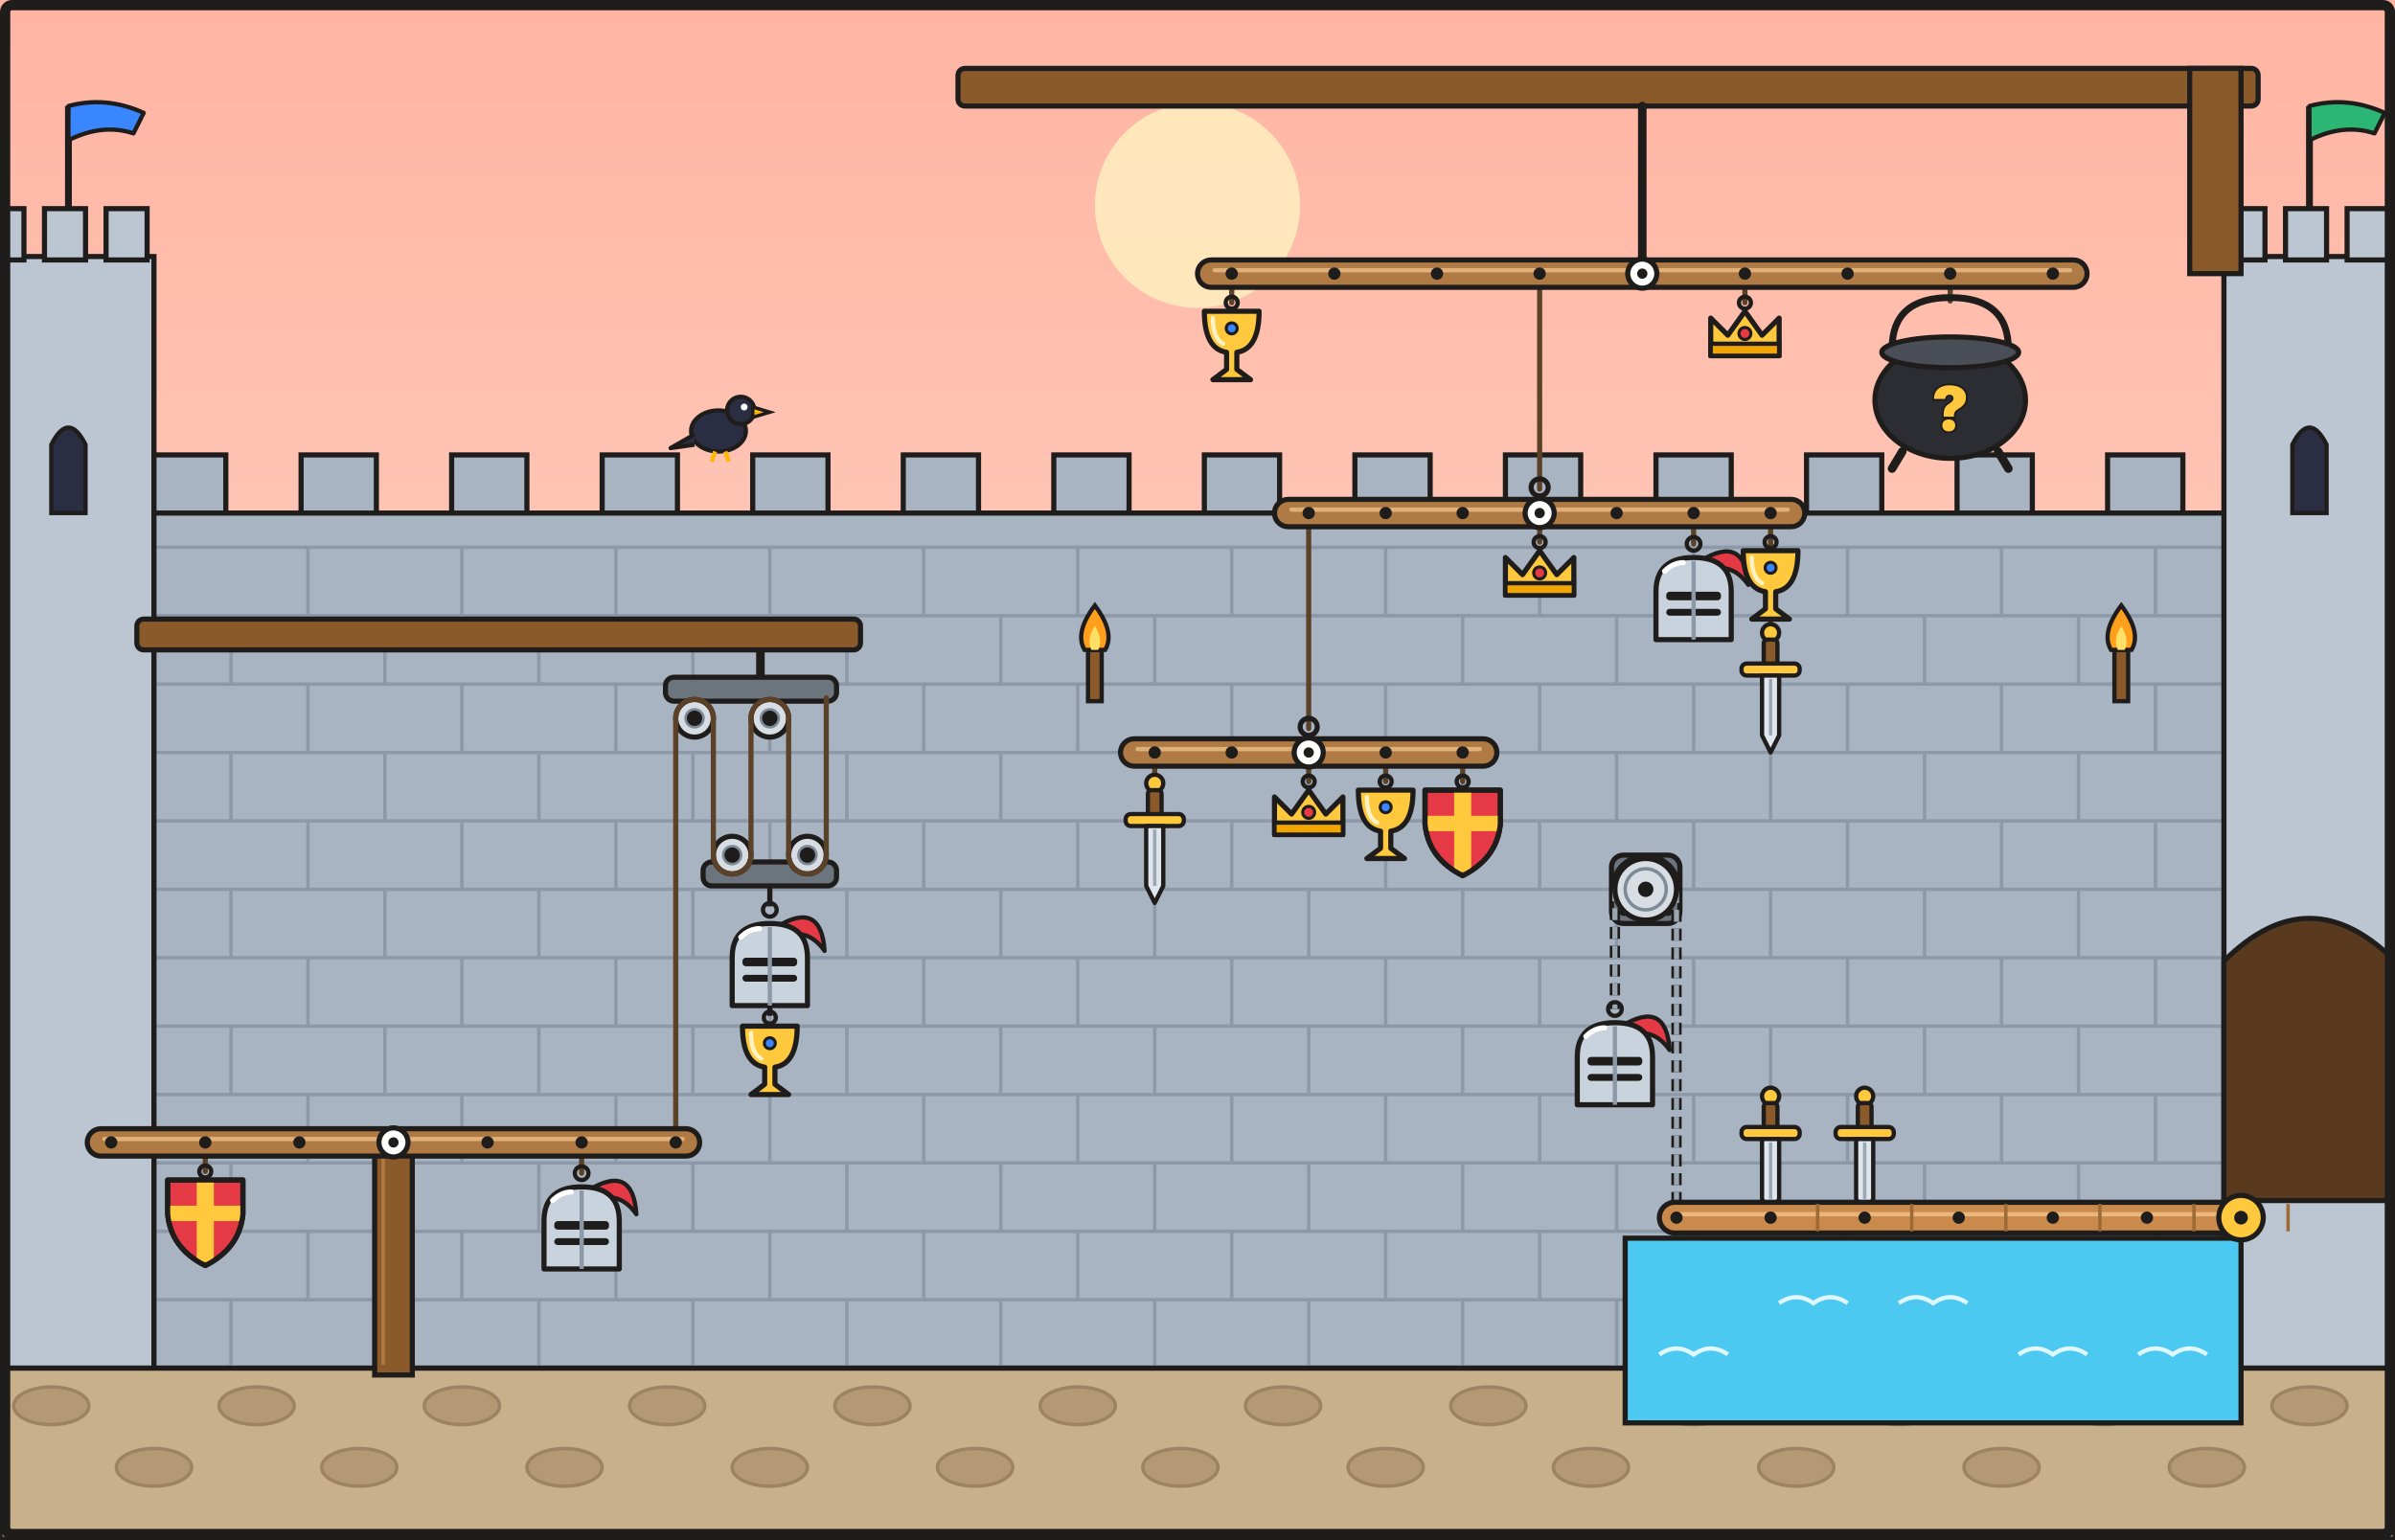
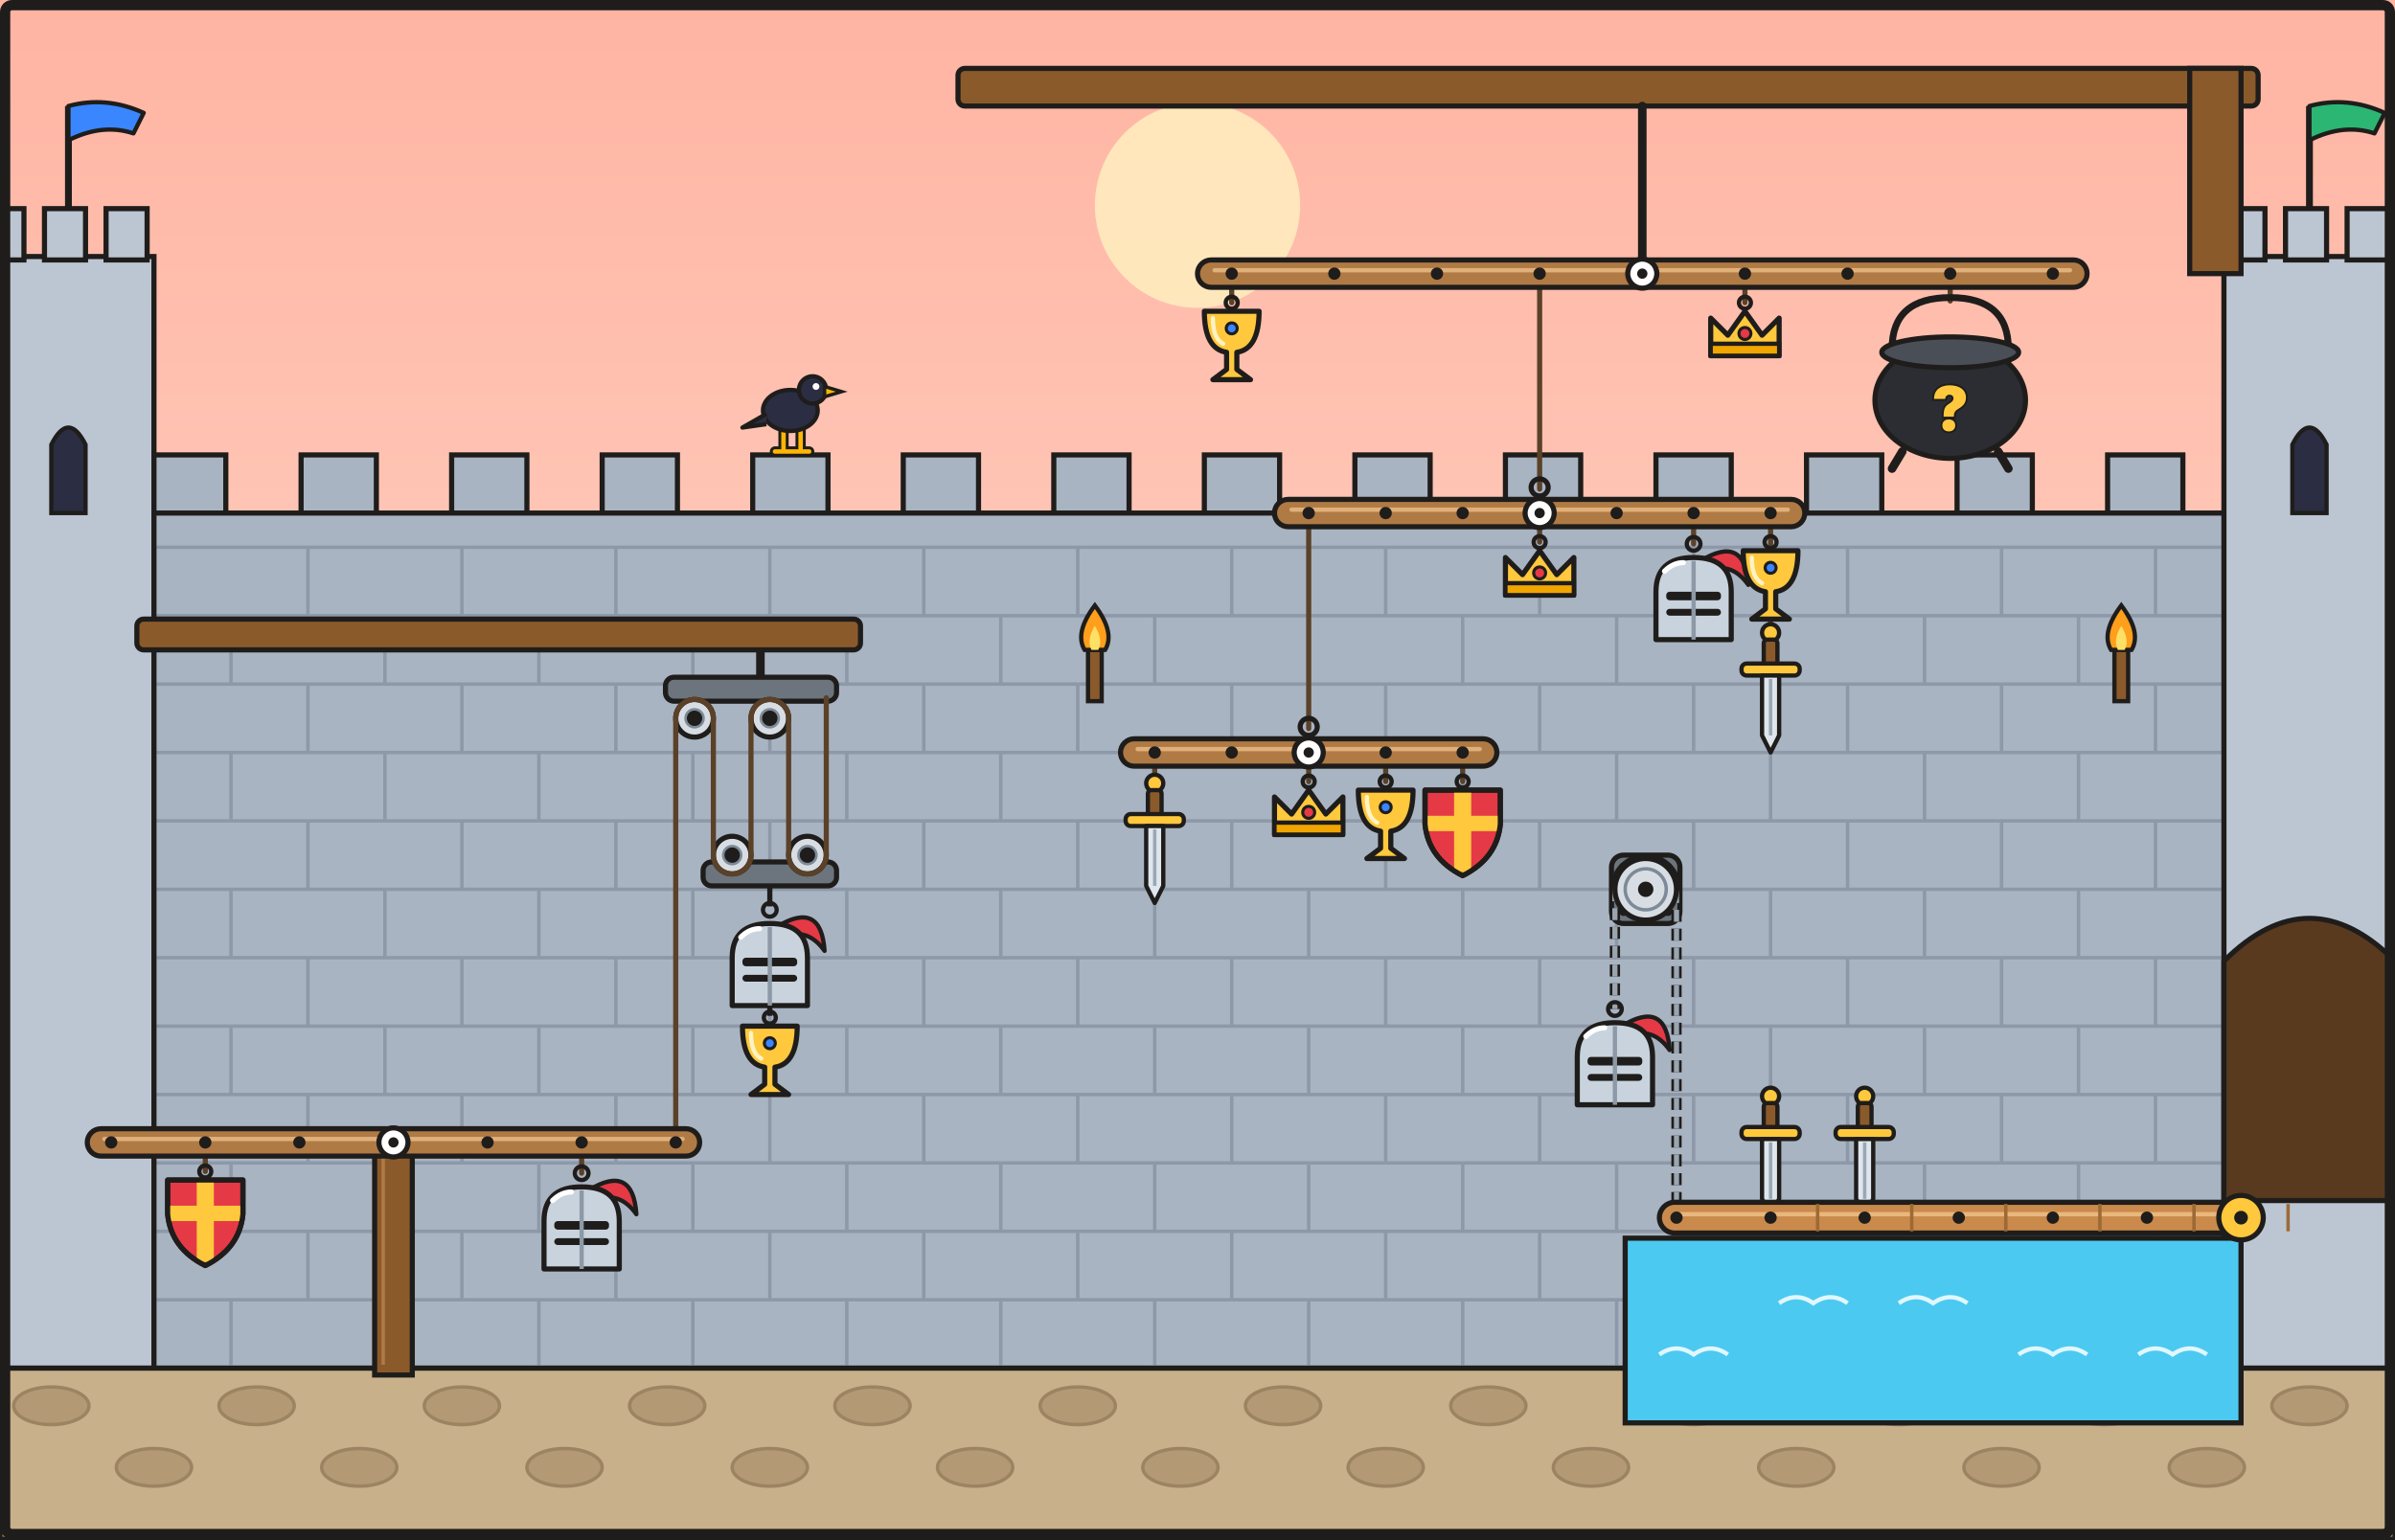
<svg xmlns="http://www.w3.org/2000/svg" viewBox="0 0 1400 900" width="1400" height="900" role="img" aria-label="¿Cuántas coronas debe haber en el caldero?">
  <defs>
    <linearGradient id="cielo8" x1="0" y1="0" x2="0" y2="1">
      <stop offset="0" stop-color="#ffb4a2" />
      <stop offset="1" stop-color="#ffe5d9" />
    </linearGradient>
  </defs>
  <rect width="1400" height="900" fill="url(#cielo8)" />
  <circle cx="700" cy="120" r="60" fill="#fff1c1" opacity=".8" />
  <rect x="0" y="266" width="44" height="36" fill="#a9b4c2" stroke="#1f1d1b" stroke-width="3" />
  <rect x="88" y="266" width="44" height="36" fill="#a9b4c2" stroke="#1f1d1b" stroke-width="3" />
  <rect x="176" y="266" width="44" height="36" fill="#a9b4c2" stroke="#1f1d1b" stroke-width="3" />
  <rect x="264" y="266" width="44" height="36" fill="#a9b4c2" stroke="#1f1d1b" stroke-width="3" />
  <rect x="352" y="266" width="44" height="36" fill="#a9b4c2" stroke="#1f1d1b" stroke-width="3" />
  <rect x="440" y="266" width="44" height="36" fill="#a9b4c2" stroke="#1f1d1b" stroke-width="3" />
  <rect x="528" y="266" width="44" height="36" fill="#a9b4c2" stroke="#1f1d1b" stroke-width="3" />
  <rect x="616" y="266" width="44" height="36" fill="#a9b4c2" stroke="#1f1d1b" stroke-width="3" />
  <rect x="704" y="266" width="44" height="36" fill="#a9b4c2" stroke="#1f1d1b" stroke-width="3" />
  <rect x="792" y="266" width="44" height="36" fill="#a9b4c2" stroke="#1f1d1b" stroke-width="3" />
  <rect x="880" y="266" width="44" height="36" fill="#a9b4c2" stroke="#1f1d1b" stroke-width="3" />
  <rect x="968" y="266" width="44" height="36" fill="#a9b4c2" stroke="#1f1d1b" stroke-width="3" />
  <rect x="1056" y="266" width="44" height="36" fill="#a9b4c2" stroke="#1f1d1b" stroke-width="3" />
  <rect x="1144" y="266" width="44" height="36" fill="#a9b4c2" stroke="#1f1d1b" stroke-width="3" />
  <rect x="1232" y="266" width="44" height="36" fill="#a9b4c2" stroke="#1f1d1b" stroke-width="3" />
  <rect x="1320" y="266" width="44" height="36" fill="#a9b4c2" stroke="#1f1d1b" stroke-width="3" />
  <rect x="-10" y="300" width="1420" height="500" fill="#a9b4c2" stroke="#1f1d1b" stroke-width="3" />
  <g stroke="#8d98a8" stroke-width="2">
    <line x1="0" y1="320" x2="1400" y2="320" />
    <line x1="0" y1="320" x2="0" y2="360" />
    <line x1="90" y1="320" x2="90" y2="360" />
    <line x1="180" y1="320" x2="180" y2="360" />
    <line x1="270" y1="320" x2="270" y2="360" />
    <line x1="360" y1="320" x2="360" y2="360" />
    <line x1="450" y1="320" x2="450" y2="360" />
    <line x1="540" y1="320" x2="540" y2="360" />
    <line x1="630" y1="320" x2="630" y2="360" />
    <line x1="720" y1="320" x2="720" y2="360" />
    <line x1="810" y1="320" x2="810" y2="360" />
    <line x1="900" y1="320" x2="900" y2="360" />
    <line x1="990" y1="320" x2="990" y2="360" />
    <line x1="1080" y1="320" x2="1080" y2="360" />
    <line x1="1170" y1="320" x2="1170" y2="360" />
    <line x1="1260" y1="320" x2="1260" y2="360" />
    <line x1="1350" y1="320" x2="1350" y2="360" />
    <line x1="0" y1="360" x2="1400" y2="360" />
    <line x1="45" y1="360" x2="45" y2="400" />
    <line x1="135" y1="360" x2="135" y2="400" />
    <line x1="225" y1="360" x2="225" y2="400" />
    <line x1="315" y1="360" x2="315" y2="400" />
    <line x1="405" y1="360" x2="405" y2="400" />
    <line x1="495" y1="360" x2="495" y2="400" />
    <line x1="585" y1="360" x2="585" y2="400" />
    <line x1="675" y1="360" x2="675" y2="400" />
    <line x1="765" y1="360" x2="765" y2="400" />
    <line x1="855" y1="360" x2="855" y2="400" />
    <line x1="945" y1="360" x2="945" y2="400" />
    <line x1="1035" y1="360" x2="1035" y2="400" />
    <line x1="1125" y1="360" x2="1125" y2="400" />
    <line x1="1215" y1="360" x2="1215" y2="400" />
    <line x1="1305" y1="360" x2="1305" y2="400" />
    <line x1="1395" y1="360" x2="1395" y2="400" />
    <line x1="0" y1="400" x2="1400" y2="400" />
    <line x1="0" y1="400" x2="0" y2="440" />
    <line x1="90" y1="400" x2="90" y2="440" />
    <line x1="180" y1="400" x2="180" y2="440" />
    <line x1="270" y1="400" x2="270" y2="440" />
    <line x1="360" y1="400" x2="360" y2="440" />
    <line x1="450" y1="400" x2="450" y2="440" />
    <line x1="540" y1="400" x2="540" y2="440" />
    <line x1="630" y1="400" x2="630" y2="440" />
    <line x1="720" y1="400" x2="720" y2="440" />
    <line x1="810" y1="400" x2="810" y2="440" />
    <line x1="900" y1="400" x2="900" y2="440" />
    <line x1="990" y1="400" x2="990" y2="440" />
    <line x1="1080" y1="400" x2="1080" y2="440" />
    <line x1="1170" y1="400" x2="1170" y2="440" />
    <line x1="1260" y1="400" x2="1260" y2="440" />
    <line x1="1350" y1="400" x2="1350" y2="440" />
    <line x1="0" y1="440" x2="1400" y2="440" />
    <line x1="45" y1="440" x2="45" y2="480" />
    <line x1="135" y1="440" x2="135" y2="480" />
    <line x1="225" y1="440" x2="225" y2="480" />
    <line x1="315" y1="440" x2="315" y2="480" />
    <line x1="405" y1="440" x2="405" y2="480" />
    <line x1="495" y1="440" x2="495" y2="480" />
    <line x1="585" y1="440" x2="585" y2="480" />
    <line x1="675" y1="440" x2="675" y2="480" />
    <line x1="765" y1="440" x2="765" y2="480" />
    <line x1="855" y1="440" x2="855" y2="480" />
    <line x1="945" y1="440" x2="945" y2="480" />
    <line x1="1035" y1="440" x2="1035" y2="480" />
    <line x1="1125" y1="440" x2="1125" y2="480" />
    <line x1="1215" y1="440" x2="1215" y2="480" />
    <line x1="1305" y1="440" x2="1305" y2="480" />
    <line x1="1395" y1="440" x2="1395" y2="480" />
    <line x1="0" y1="480" x2="1400" y2="480" />
    <line x1="0" y1="480" x2="0" y2="520" />
    <line x1="90" y1="480" x2="90" y2="520" />
    <line x1="180" y1="480" x2="180" y2="520" />
    <line x1="270" y1="480" x2="270" y2="520" />
    <line x1="360" y1="480" x2="360" y2="520" />
    <line x1="450" y1="480" x2="450" y2="520" />
    <line x1="540" y1="480" x2="540" y2="520" />
    <line x1="630" y1="480" x2="630" y2="520" />
    <line x1="720" y1="480" x2="720" y2="520" />
    <line x1="810" y1="480" x2="810" y2="520" />
    <line x1="900" y1="480" x2="900" y2="520" />
    <line x1="990" y1="480" x2="990" y2="520" />
    <line x1="1080" y1="480" x2="1080" y2="520" />
    <line x1="1170" y1="480" x2="1170" y2="520" />
    <line x1="1260" y1="480" x2="1260" y2="520" />
    <line x1="1350" y1="480" x2="1350" y2="520" />
    <line x1="0" y1="520" x2="1400" y2="520" />
    <line x1="45" y1="520" x2="45" y2="560" />
    <line x1="135" y1="520" x2="135" y2="560" />
    <line x1="225" y1="520" x2="225" y2="560" />
    <line x1="315" y1="520" x2="315" y2="560" />
    <line x1="405" y1="520" x2="405" y2="560" />
    <line x1="495" y1="520" x2="495" y2="560" />
    <line x1="585" y1="520" x2="585" y2="560" />
    <line x1="675" y1="520" x2="675" y2="560" />
    <line x1="765" y1="520" x2="765" y2="560" />
    <line x1="855" y1="520" x2="855" y2="560" />
    <line x1="945" y1="520" x2="945" y2="560" />
    <line x1="1035" y1="520" x2="1035" y2="560" />
    <line x1="1125" y1="520" x2="1125" y2="560" />
    <line x1="1215" y1="520" x2="1215" y2="560" />
    <line x1="1305" y1="520" x2="1305" y2="560" />
    <line x1="1395" y1="520" x2="1395" y2="560" />
    <line x1="0" y1="560" x2="1400" y2="560" />
    <line x1="0" y1="560" x2="0" y2="600" />
    <line x1="90" y1="560" x2="90" y2="600" />
    <line x1="180" y1="560" x2="180" y2="600" />
    <line x1="270" y1="560" x2="270" y2="600" />
    <line x1="360" y1="560" x2="360" y2="600" />
    <line x1="450" y1="560" x2="450" y2="600" />
    <line x1="540" y1="560" x2="540" y2="600" />
    <line x1="630" y1="560" x2="630" y2="600" />
    <line x1="720" y1="560" x2="720" y2="600" />
    <line x1="810" y1="560" x2="810" y2="600" />
    <line x1="900" y1="560" x2="900" y2="600" />
    <line x1="990" y1="560" x2="990" y2="600" />
    <line x1="1080" y1="560" x2="1080" y2="600" />
    <line x1="1170" y1="560" x2="1170" y2="600" />
    <line x1="1260" y1="560" x2="1260" y2="600" />
    <line x1="1350" y1="560" x2="1350" y2="600" />
    <line x1="0" y1="600" x2="1400" y2="600" />
    <line x1="45" y1="600" x2="45" y2="640" />
    <line x1="135" y1="600" x2="135" y2="640" />
    <line x1="225" y1="600" x2="225" y2="640" />
    <line x1="315" y1="600" x2="315" y2="640" />
    <line x1="405" y1="600" x2="405" y2="640" />
    <line x1="495" y1="600" x2="495" y2="640" />
    <line x1="585" y1="600" x2="585" y2="640" />
    <line x1="675" y1="600" x2="675" y2="640" />
    <line x1="765" y1="600" x2="765" y2="640" />
    <line x1="855" y1="600" x2="855" y2="640" />
    <line x1="945" y1="600" x2="945" y2="640" />
    <line x1="1035" y1="600" x2="1035" y2="640" />
    <line x1="1125" y1="600" x2="1125" y2="640" />
    <line x1="1215" y1="600" x2="1215" y2="640" />
    <line x1="1305" y1="600" x2="1305" y2="640" />
    <line x1="1395" y1="600" x2="1395" y2="640" />
    <line x1="0" y1="640" x2="1400" y2="640" />
    <line x1="0" y1="640" x2="0" y2="680" />
    <line x1="90" y1="640" x2="90" y2="680" />
    <line x1="180" y1="640" x2="180" y2="680" />
    <line x1="270" y1="640" x2="270" y2="680" />
    <line x1="360" y1="640" x2="360" y2="680" />
    <line x1="450" y1="640" x2="450" y2="680" />
    <line x1="540" y1="640" x2="540" y2="680" />
    <line x1="630" y1="640" x2="630" y2="680" />
    <line x1="720" y1="640" x2="720" y2="680" />
    <line x1="810" y1="640" x2="810" y2="680" />
    <line x1="900" y1="640" x2="900" y2="680" />
    <line x1="990" y1="640" x2="990" y2="680" />
    <line x1="1080" y1="640" x2="1080" y2="680" />
    <line x1="1170" y1="640" x2="1170" y2="680" />
    <line x1="1260" y1="640" x2="1260" y2="680" />
    <line x1="1350" y1="640" x2="1350" y2="680" />
    <line x1="0" y1="680" x2="1400" y2="680" />
    <line x1="45" y1="680" x2="45" y2="720" />
    <line x1="135" y1="680" x2="135" y2="720" />
    <line x1="225" y1="680" x2="225" y2="720" />
    <line x1="315" y1="680" x2="315" y2="720" />
    <line x1="405" y1="680" x2="405" y2="720" />
    <line x1="495" y1="680" x2="495" y2="720" />
    <line x1="585" y1="680" x2="585" y2="720" />
    <line x1="675" y1="680" x2="675" y2="720" />
    <line x1="765" y1="680" x2="765" y2="720" />
    <line x1="855" y1="680" x2="855" y2="720" />
    <line x1="945" y1="680" x2="945" y2="720" />
    <line x1="1035" y1="680" x2="1035" y2="720" />
    <line x1="1125" y1="680" x2="1125" y2="720" />
    <line x1="1215" y1="680" x2="1215" y2="720" />
    <line x1="1305" y1="680" x2="1305" y2="720" />
    <line x1="1395" y1="680" x2="1395" y2="720" />
    <line x1="0" y1="720" x2="1400" y2="720" />
    <line x1="0" y1="720" x2="0" y2="760" />
    <line x1="90" y1="720" x2="90" y2="760" />
    <line x1="180" y1="720" x2="180" y2="760" />
    <line x1="270" y1="720" x2="270" y2="760" />
    <line x1="360" y1="720" x2="360" y2="760" />
    <line x1="450" y1="720" x2="450" y2="760" />
    <line x1="540" y1="720" x2="540" y2="760" />
    <line x1="630" y1="720" x2="630" y2="760" />
    <line x1="720" y1="720" x2="720" y2="760" />
    <line x1="810" y1="720" x2="810" y2="760" />
    <line x1="900" y1="720" x2="900" y2="760" />
    <line x1="990" y1="720" x2="990" y2="760" />
    <line x1="1080" y1="720" x2="1080" y2="760" />
    <line x1="1170" y1="720" x2="1170" y2="760" />
    <line x1="1260" y1="720" x2="1260" y2="760" />
    <line x1="1350" y1="720" x2="1350" y2="760" />
    <line x1="0" y1="760" x2="1400" y2="760" />
    <line x1="45" y1="760" x2="45" y2="800" />
    <line x1="135" y1="760" x2="135" y2="800" />
    <line x1="225" y1="760" x2="225" y2="800" />
    <line x1="315" y1="760" x2="315" y2="800" />
    <line x1="405" y1="760" x2="405" y2="800" />
    <line x1="495" y1="760" x2="495" y2="800" />
    <line x1="585" y1="760" x2="585" y2="800" />
    <line x1="675" y1="760" x2="675" y2="800" />
    <line x1="765" y1="760" x2="765" y2="800" />
    <line x1="855" y1="760" x2="855" y2="800" />
    <line x1="945" y1="760" x2="945" y2="800" />
    <line x1="1035" y1="760" x2="1035" y2="800" />
    <line x1="1125" y1="760" x2="1125" y2="800" />
    <line x1="1215" y1="760" x2="1215" y2="800" />
    <line x1="1305" y1="760" x2="1305" y2="800" />
    <line x1="1395" y1="760" x2="1395" y2="800" />
  </g>
  <rect x="-10" y="150" width="100" height="650" fill="#bcc6d3" stroke="#1f1d1b" stroke-width="3" />
  <rect x="-10" y="122" width="24" height="30" fill="#bcc6d3" stroke="#1f1d1b" stroke-width="3" />
  <rect x="26" y="122" width="24" height="30" fill="#bcc6d3" stroke="#1f1d1b" stroke-width="3" />
  <rect x="62" y="122" width="24" height="30" fill="#bcc6d3" stroke="#1f1d1b" stroke-width="3" />
  <path d="M30,260 Q40,240 50,260 L50,300 L30,300 Z" fill="#2b2d42" stroke="#1f1d1b" stroke-width="2.5" />
  <rect x="1300" y="150" width="100" height="650" fill="#bcc6d3" stroke="#1f1d1b" stroke-width="3" />
  <rect x="1300" y="122" width="24" height="30" fill="#bcc6d3" stroke="#1f1d1b" stroke-width="3" />
  <rect x="1336" y="122" width="24" height="30" fill="#bcc6d3" stroke="#1f1d1b" stroke-width="3" />
  <rect x="1372" y="122" width="24" height="30" fill="#bcc6d3" stroke="#1f1d1b" stroke-width="3" />
  <path d="M1340,260 Q1350,240 1360,260 L1360,300 L1340,300 Z" fill="#2b2d42" stroke="#1f1d1b" stroke-width="2.5" />
  <line x1="40" y1="122" x2="40" y2="62" stroke="#1f1d1b" stroke-width="4" />
  <path d="M40,62 Q62,56 84,66 L78,78 Q60,72 40,82 Z" fill="#3a86ff" stroke="#1f1d1b" stroke-width="2.5" stroke-linejoin="round" />
  <line x1="1350" y1="122" x2="1350" y2="62" stroke="#1f1d1b" stroke-width="4" />
  <path d="M1350,62 Q1372,56 1394,66 L1388,78 Q1370,72 1350,82 Z" fill="#2bb673" stroke="#1f1d1b" stroke-width="2.5" stroke-linejoin="round" />
  <rect x="636" y="380" width="8" height="30" fill="#8b5a2b" stroke="#1f1d1b" stroke-width="2.5" />
  <path d="M640,354 Q652,370 646,380 L634,380 Q628,370 640,354 Z" fill="#ff9f1c" stroke="#1f1d1b" stroke-width="2.5" />
  <path d="M640,366 Q645,374 642,380 L638,380 Q635,374 640,366 Z" fill="#ffe066" />
  <rect x="1236" y="380" width="8" height="30" fill="#8b5a2b" stroke="#1f1d1b" stroke-width="2.5" />
  <path d="M1240,354 Q1252,370 1246,380 L1234,380 Q1228,370 1240,354 Z" fill="#ff9f1c" stroke="#1f1d1b" stroke-width="2.5" />
  <path d="M1240,366 Q1245,374 1242,380 L1238,380 Q1235,374 1240,366 Z" fill="#ffe066" />
  <rect x="0" y="800" width="1400" height="100" fill="#c8b08a" stroke="#1f1d1b" stroke-width="3" />
  <ellipse cx="30" cy="822" rx="22" ry="11" fill="#b39a74" stroke="#9c8462" stroke-width="2" />
  <ellipse cx="90" cy="858" rx="22" ry="11" fill="#b39a74" stroke="#9c8462" stroke-width="2" />
  <ellipse cx="150" cy="822" rx="22" ry="11" fill="#b39a74" stroke="#9c8462" stroke-width="2" />
  <ellipse cx="210" cy="858" rx="22" ry="11" fill="#b39a74" stroke="#9c8462" stroke-width="2" />
  <ellipse cx="270" cy="822" rx="22" ry="11" fill="#b39a74" stroke="#9c8462" stroke-width="2" />
  <ellipse cx="330" cy="858" rx="22" ry="11" fill="#b39a74" stroke="#9c8462" stroke-width="2" />
  <ellipse cx="390" cy="822" rx="22" ry="11" fill="#b39a74" stroke="#9c8462" stroke-width="2" />
  <ellipse cx="450" cy="858" rx="22" ry="11" fill="#b39a74" stroke="#9c8462" stroke-width="2" />
  <ellipse cx="510" cy="822" rx="22" ry="11" fill="#b39a74" stroke="#9c8462" stroke-width="2" />
  <ellipse cx="570" cy="858" rx="22" ry="11" fill="#b39a74" stroke="#9c8462" stroke-width="2" />
  <ellipse cx="630" cy="822" rx="22" ry="11" fill="#b39a74" stroke="#9c8462" stroke-width="2" />
  <ellipse cx="690" cy="858" rx="22" ry="11" fill="#b39a74" stroke="#9c8462" stroke-width="2" />
  <ellipse cx="750" cy="822" rx="22" ry="11" fill="#b39a74" stroke="#9c8462" stroke-width="2" />
  <ellipse cx="810" cy="858" rx="22" ry="11" fill="#b39a74" stroke="#9c8462" stroke-width="2" />
  <ellipse cx="870" cy="822" rx="22" ry="11" fill="#b39a74" stroke="#9c8462" stroke-width="2" />
  <ellipse cx="930" cy="858" rx="22" ry="11" fill="#b39a74" stroke="#9c8462" stroke-width="2" />
  <ellipse cx="990" cy="822" rx="22" ry="11" fill="#b39a74" stroke="#9c8462" stroke-width="2" />
  <ellipse cx="1050" cy="858" rx="22" ry="11" fill="#b39a74" stroke="#9c8462" stroke-width="2" />
  <ellipse cx="1110" cy="822" rx="22" ry="11" fill="#b39a74" stroke="#9c8462" stroke-width="2" />
  <ellipse cx="1170" cy="858" rx="22" ry="11" fill="#b39a74" stroke="#9c8462" stroke-width="2" />
  <ellipse cx="1230" cy="822" rx="22" ry="11" fill="#b39a74" stroke="#9c8462" stroke-width="2" />
  <ellipse cx="1290" cy="858" rx="22" ry="11" fill="#b39a74" stroke="#9c8462" stroke-width="2" />
  <ellipse cx="1350" cy="822" rx="22" ry="11" fill="#b39a74" stroke="#9c8462" stroke-width="2" />
-   <ellipse cx="420" cy="252" rx="16" ry="12" fill="#2b2d42" stroke="#1f1d1b" stroke-width="2.5" />
-   <circle cx="433" cy="240" r="8" fill="#2b2d42" stroke="#1f1d1b" stroke-width="2.5" />
-   <path d="M440,238 L450,241 L440,244 Z" fill="#ffb703" stroke="#1f1d1b" stroke-width="2" />
-   <circle cx="435" cy="238" r="2" fill="#fff" />
-   <path d="M406,254 L392,262 L406,260" fill="#2b2d42" stroke="#1f1d1b" stroke-width="2.5" stroke-linejoin="round" />
-   <path d="M418,264 l-2,6 M424,264 l2,6" stroke="#ffb703" stroke-width="2.5" />
+   <path d="M458,252 L458,264 M453,264 L463,264 M468,252 L468,264 M463,264 L473,264" fill="none" stroke="#1f1d1b" stroke-width="6" stroke-linecap="round" stroke-linejoin="round" />
+   <path d="M458,252 L458,264 M453,264 L463,264 M468,252 L468,264 M463,264 L473,264" fill="none" stroke="#ffb703" stroke-width="2.6" stroke-linecap="round" stroke-linejoin="round" />
+   <ellipse cx="462" cy="240" rx="16" ry="12" fill="#2b2d42" stroke="#1f1d1b" stroke-width="2.5" />
+   <circle cx="475" cy="228" r="8" fill="#2b2d42" stroke="#1f1d1b" stroke-width="2.5" />
+   <path d="M482,226 L492,229 L482,232 Z" fill="#ffb703" stroke="#1f1d1b" stroke-width="2" />
+   <circle cx="477" cy="226" r="2" fill="#fff" />
+   <path d="M448,242 L434,250 L448,248" fill="#2b2d42" stroke="#1f1d1b" stroke-width="2.5" stroke-linejoin="round" />
  <rect x="950" y="724" width="360" height="108" fill="#4cc9f0" stroke="#1f1d1b" stroke-width="3" />
  <path d="M970,792 q10,-7 20,0 q10,-7 20,0" fill="none" stroke="#e0f7ff" stroke-width="2.5" />
  <path d="M1040,762 q10,-7 20,0 q10,-7 20,0" fill="none" stroke="#e0f7ff" stroke-width="2.5" />
  <path d="M1110,762 q10,-7 20,0 q10,-7 20,0" fill="none" stroke="#e0f7ff" stroke-width="2.5" />
  <path d="M1180,792 q10,-7 20,0 q10,-7 20,0" fill="none" stroke="#e0f7ff" stroke-width="2.5" />
  <path d="M1250,792 q10,-7 20,0 q10,-7 20,0" fill="none" stroke="#e0f7ff" stroke-width="2.5" />
  <path d="M1300,702 L1300,562 Q1350,512 1400,562 L1400,702 Z" fill="#5a3a1f" stroke="#1f1d1b" stroke-width="3" />
  <rect x="560" y="40" width="760" height="22" rx="4" fill="#8b5a2b" stroke="#1f1d1b" stroke-width="3" />
  <rect x="1280" y="40" width="30" height="120" fill="#8b5a2b" stroke="#1f1d1b" stroke-width="3" />
  <rect x="942" y="500" width="40" height="40" rx="7" fill="#6c757d" stroke="#1f1d1b" stroke-width="3" />
  <circle cx="949" cy="507" r="2.6" fill="#1f1d1b" />
  <circle cx="949" cy="533" r="2.6" fill="#1f1d1b" />
  <circle cx="975" cy="507" r="2.6" fill="#1f1d1b" />
  <circle cx="975" cy="533" r="2.6" fill="#1f1d1b" />
  <rect x="219" y="668" width="22" height="136" fill="#8b5a2b" stroke="#1f1d1b" stroke-width="3" />
  <line x1="224" y1="676" x2="224" y2="798" stroke="#b07a45" stroke-width="2" />
  <line x1="960" y1="62" x2="960" y2="160" stroke="#1f1d1b" stroke-width="5" stroke-linecap="round" />
  <line x1="855" y1="440" x2="855" y2="457" stroke="#5a4128" stroke-width="3" stroke-linecap="round" />
  <line x1="810" y1="440" x2="810" y2="457" stroke="#5a4128" stroke-width="3" stroke-linecap="round" />
  <line x1="765" y1="440" x2="765" y2="457" stroke="#5a4128" stroke-width="3" stroke-linecap="round" />
  <line x1="675" y1="440" x2="675" y2="458" stroke="#5a4128" stroke-width="3" stroke-linecap="round" />
  <line x1="765" y1="300" x2="765" y2="426" stroke="#5a4128" stroke-width="3" stroke-linecap="round" />
  <line x1="900" y1="300" x2="900" y2="317" stroke="#5a4128" stroke-width="3" stroke-linecap="round" />
  <line x1="990" y1="300" x2="990" y2="318" stroke="#5a4128" stroke-width="3" stroke-linecap="round" />
  <line x1="1035" y1="300" x2="1035" y2="370" stroke="#5a4128" stroke-width="3" stroke-linecap="round" />
  <line x1="900" y1="160" x2="900" y2="286" stroke="#5a4128" stroke-width="3" stroke-linecap="round" />
  <line x1="720" y1="160" x2="720" y2="177" stroke="#5a4128" stroke-width="3" stroke-linecap="round" />
  <line x1="1020" y1="160" x2="1020" y2="177" stroke="#5a4128" stroke-width="3" stroke-linecap="round" />
  <line x1="1140" y1="160" x2="1140" y2="176" stroke="#5a4128" stroke-width="3" stroke-linecap="round" />
  <line x1="340" y1="668" x2="340" y2="686" stroke="#5a4128" stroke-width="3" stroke-linecap="round" />
  <line x1="120" y1="668" x2="120" y2="685" stroke="#5a4128" stroke-width="3" stroke-linecap="round" />
  <line x1="980.0" y1="704.0" x2="980.0" y2="520.0" stroke="#1f1d1b" stroke-width="6" stroke-dasharray="7 4" />
  <line x1="980.0" y1="704.0" x2="980.0" y2="520.0" stroke="#9aa5b0" stroke-width="3" stroke-dasharray="7 4" />
  <line x1="944.0" y1="520.0" x2="944.0" y2="590.0" stroke="#1f1d1b" stroke-width="6" stroke-dasharray="7 4" />
  <line x1="944.0" y1="520.0" x2="944.0" y2="590.0" stroke="#9aa5b0" stroke-width="3" stroke-dasharray="7 4" />
  <circle cx="765" cy="425" r="5" fill="none" stroke="#1f1d1b" stroke-width="3" />
  <circle cx="900" cy="285" r="5" fill="none" stroke="#1f1d1b" stroke-width="3" />
  <rect x="80" y="362" width="423" height="18" rx="4" fill="#8b5a2b" stroke="#1f1d1b" stroke-width="3" />
  <line x1="444.5" y1="380" x2="444.5" y2="396" stroke="#1f1d1b" stroke-width="5" />
  <rect x="389" y="396" width="100" height="14" rx="5" fill="#6c757d" stroke="#1f1d1b" stroke-width="3" />
  <rect x="411" y="504" width="78" height="14" rx="5" fill="#6c757d" stroke="#1f1d1b" stroke-width="3" />
  <line x1="450.0" y1="518" x2="450.0" y2="530" stroke="#1f1d1b" stroke-width="3" />
  <line x1="450.0" y1="588" x2="450.0" y2="594" stroke="#1f1d1b" stroke-width="3" />
  <circle cx="450" cy="420" r="11" fill="#d7dde3" stroke="#1f1d1b" stroke-width="3" />
  <circle cx="450" cy="420" r="5" fill="none" stroke="#7d8a97" stroke-width="2" />
  <circle cx="450" cy="420" r="4.5" fill="#1f1d1b" />
  <circle cx="406" cy="420" r="11" fill="#d7dde3" stroke="#1f1d1b" stroke-width="3" />
  <circle cx="406" cy="420" r="5" fill="none" stroke="#7d8a97" stroke-width="2" />
  <circle cx="406" cy="420" r="4.5" fill="#1f1d1b" />
  <circle cx="472" cy="500" r="11" fill="#d7dde3" stroke="#1f1d1b" stroke-width="3" />
  <circle cx="472" cy="500" r="5" fill="none" stroke="#7d8a97" stroke-width="2" />
  <circle cx="472" cy="500" r="4.5" fill="#1f1d1b" />
  <circle cx="428" cy="500" r="11" fill="#d7dde3" stroke="#1f1d1b" stroke-width="3" />
  <circle cx="428" cy="500" r="5" fill="none" stroke="#7d8a97" stroke-width="2" />
  <circle cx="428" cy="500" r="4.5" fill="#1f1d1b" />
  <path d="M483,408 L483,500 A11,11 0 0 1 461,500 L461,420 A11,11 0 0 0 439,420 L439,500 A11,11 0 0 1 417,500 L417,420 A11,11 0 0 0 395,420 L395,668" fill="none" stroke="#5a4128" stroke-width="3" stroke-linecap="round" stroke-linejoin="round" />
  <path d="M944,520 A18,18 0 0 1 980,520" fill="none" stroke="#1f1d1b" stroke-width="6" />
  <circle cx="962" cy="520" r="18" fill="#d7dde3" stroke="#1f1d1b" stroke-width="3" />
  <circle cx="962" cy="520" r="12" fill="none" stroke="#7d8a97" stroke-width="2" />
  <circle cx="962" cy="520" r="4.5" fill="#1f1d1b" />
  <circle cx="855" cy="457" r="3.5" fill="none" stroke="#1f1d1b" stroke-width="2.5" />
  <path d="M833,462 L877,462 L877,482 Q875,502 855,512 Q835,502 833,482 Z" fill="#e63946" stroke="#1f1d1b" stroke-width="3" stroke-linejoin="round" />
  <path d="M850,462 L860,462 L860,510 L850,510 Z" fill="#ffc83d" />
  <path d="M833,477 L877,477 L877,486 L834,486 Z" fill="#ffc83d" />
  <path d="M833,462 L877,462 L877,482 Q875,502 855,512 Q835,502 833,482 Z" fill="none" stroke="#1f1d1b" stroke-width="3" stroke-linejoin="round" />
  <circle cx="810" cy="457" r="3.5" fill="none" stroke="#1f1d1b" stroke-width="2.5" />
  <path d="M794,462 L826,462 Q826,484 813,486 L813,496 L821,502 L799,502 L807,496 L807,486 Q794,484 794,462 Z" fill="#ffc83d" stroke="#1f1d1b" stroke-width="3" stroke-linejoin="round" />
  <circle cx="810" cy="472" r="3.2" fill="#3a86ff" stroke="#1f1d1b" stroke-width="1.8" />
  <path d="M799,466 Q799,478 805,481" fill="none" stroke="#fff3c4" stroke-width="2.5" stroke-linecap="round" />
  <circle cx="765" cy="457" r="3.5" fill="none" stroke="#1f1d1b" stroke-width="2.5" />
  <path d="M745,488 L745,466 L755,476 L765,462 L775,476 L785,466 L785,488 Z" fill="#ffc83d" stroke="#1f1d1b" stroke-width="3" stroke-linejoin="round" />
  <rect x="745" y="481" width="40" height="7" fill="#f0a500" stroke="#1f1d1b" stroke-width="2.5" />
  <circle cx="765" cy="475" r="3.5" fill="#e63946" stroke="#1f1d1b" stroke-width="1.8" />
  <line x1="675" y1="452" x2="675" y2="455" stroke="#1f1d1b" stroke-width="2" />
  <g transform="translate(675,454)">
    <circle cx="0" cy="4" r="5" fill="#ffc83d" stroke="#1f1d1b" stroke-width="2.5" />
    <rect x="-4" y="8" width="8" height="15" rx="2" fill="#8b5a2b" stroke="#1f1d1b" stroke-width="2.5" />
    <rect x="-17" y="22" width="34" height="7" rx="3" fill="#ffc83d" stroke="#1f1d1b" stroke-width="2.5" />
    <path d="M-5,29 L5,29 L5,64 L0,74 L-5,64 Z" fill="#dfe6ee" stroke="#1f1d1b" stroke-width="2.5" stroke-linejoin="round" />
    <line x1="0" y1="31" x2="0" y2="64" stroke="#9aa7b4" stroke-width="2" />
  </g>
  <circle cx="900" cy="317" r="3.5" fill="none" stroke="#1f1d1b" stroke-width="2.5" />
  <path d="M880,348 L880,326 L890,336 L900,322 L910,336 L920,326 L920,348 Z" fill="#ffc83d" stroke="#1f1d1b" stroke-width="3" stroke-linejoin="round" />
  <rect x="880" y="341" width="40" height="7" fill="#f0a500" stroke="#1f1d1b" stroke-width="2.5" />
  <circle cx="900" cy="335" r="3.5" fill="#e63946" stroke="#1f1d1b" stroke-width="1.8" />
  <circle cx="990" cy="318" r="4" fill="none" stroke="#1f1d1b" stroke-width="2.5" />
  <path d="M994,328 Q1020,312 1022,342 Q1012,328 998,334 Z" fill="#e63946" stroke="#1f1d1b" stroke-width="2.5" stroke-linejoin="round" />
  <path d="M968,374 L968,346 Q968,326 990,326 Q1012,326 1012,346 L1012,374 Z" fill="#c9d3dd" stroke="#1f1d1b" stroke-width="3" stroke-linejoin="round" />
  <rect x="974" y="346" width="32" height="5" rx="2" fill="#1f1d1b" />
  <rect x="974" y="356" width="32" height="4" rx="2" fill="#1f1d1b" />
  <line x1="990" y1="328" x2="990" y2="374" stroke="#8d99a6" stroke-width="2.5" />
  <path d="M973,334 Q978,329 984,329" fill="none" stroke="#fff" stroke-width="3" stroke-linecap="round" />
  <circle cx="1035" cy="317" r="3.5" fill="none" stroke="#1f1d1b" stroke-width="2.5" />
  <path d="M1019,322 L1051,322 Q1051,344 1038,346 L1038,356 L1046,362 L1024,362 L1032,356 L1032,346 Q1019,344 1019,322 Z" fill="#ffc83d" stroke="#1f1d1b" stroke-width="3" stroke-linejoin="round" />
  <circle cx="1035" cy="332" r="3.2" fill="#3a86ff" stroke="#1f1d1b" stroke-width="1.8" />
  <path d="M1024,326 Q1024,338 1030,341" fill="none" stroke="#fff3c4" stroke-width="2.5" stroke-linecap="round" />
  <line x1="1035" y1="364" x2="1035" y2="367" stroke="#1f1d1b" stroke-width="2" />
  <g transform="translate(1035,366)">
    <circle cx="0" cy="4" r="5" fill="#ffc83d" stroke="#1f1d1b" stroke-width="2.5" />
    <rect x="-4" y="8" width="8" height="15" rx="2" fill="#8b5a2b" stroke="#1f1d1b" stroke-width="2.5" />
    <rect x="-17" y="22" width="34" height="7" rx="3" fill="#ffc83d" stroke="#1f1d1b" stroke-width="2.5" />
    <path d="M-5,29 L5,29 L5,64 L0,74 L-5,64 Z" fill="#dfe6ee" stroke="#1f1d1b" stroke-width="2.5" stroke-linejoin="round" />
    <line x1="0" y1="31" x2="0" y2="64" stroke="#9aa7b4" stroke-width="2" />
  </g>
  <circle cx="720" cy="177" r="3.5" fill="none" stroke="#1f1d1b" stroke-width="2.5" />
  <path d="M704,182 L736,182 Q736,204 723,206 L723,216 L731,222 L709,222 L717,216 L717,206 Q704,204 704,182 Z" fill="#ffc83d" stroke="#1f1d1b" stroke-width="3" stroke-linejoin="round" />
  <circle cx="720" cy="192" r="3.2" fill="#3a86ff" stroke="#1f1d1b" stroke-width="1.8" />
  <path d="M709,186 Q709,198 715,201" fill="none" stroke="#fff3c4" stroke-width="2.5" stroke-linecap="round" />
  <circle cx="1020" cy="177" r="3.5" fill="none" stroke="#1f1d1b" stroke-width="2.5" />
  <path d="M1000,208 L1000,186 L1010,196 L1020,182 L1030,196 L1040,186 L1040,208 Z" fill="#ffc83d" stroke="#1f1d1b" stroke-width="3" stroke-linejoin="round" />
  <rect x="1000" y="201" width="40" height="7" fill="#f0a500" stroke="#1f1d1b" stroke-width="2.5" />
  <circle cx="1020" cy="195" r="3.5" fill="#e63946" stroke="#1f1d1b" stroke-width="1.8" />
  <path d="M1106,204 Q1106,174 1140,174 Q1174,174 1174,204" fill="none" stroke="#1f1d1b" stroke-width="4" />
  <ellipse cx="1140" cy="234" rx="44" ry="34" fill="#2b2d33" stroke="#1f1d1b" stroke-width="3" />
  <ellipse cx="1140" cy="206" rx="40" ry="9" fill="#4a4e57" stroke="#1f1d1b" stroke-width="3" />
  <path d="M1112,264 l-6,10 M1168,264 l6,10" stroke="#1f1d1b" stroke-width="5" stroke-linecap="round" />
  <text x="1140.0" y="238.0" text-anchor="middle" dominant-baseline="middle" font-family="'Baloo 2', Inter, Arial, sans-serif" font-weight="900" font-size="36" fill="#ffc83d" stroke="#1f1d1b" stroke-width="2.2" paint-order="stroke">?</text>
  <circle cx="450.0" cy="532" r="4" fill="none" stroke="#1f1d1b" stroke-width="2.5" />
  <path d="M454.0,542 Q480.0,526 482.0,556 Q472.0,542 458.0,548 Z" fill="#e63946" stroke="#1f1d1b" stroke-width="2.5" stroke-linejoin="round" />
  <path d="M428.0,588 L428.0,560 Q428.0,540 450.0,540 Q472.0,540 472.0,560 L472.0,588 Z" fill="#c9d3dd" stroke="#1f1d1b" stroke-width="3" stroke-linejoin="round" />
  <rect x="434.0" y="560" width="32" height="5" rx="2" fill="#1f1d1b" />
  <rect x="434.0" y="570" width="32" height="4" rx="2" fill="#1f1d1b" />
  <line x1="450.0" y1="542" x2="450.0" y2="588" stroke="#8d99a6" stroke-width="2.5" />
  <path d="M433.0,548 Q438.0,543 444.0,543" fill="none" stroke="#fff" stroke-width="3" stroke-linecap="round" />
  <circle cx="450.0" cy="595" r="3.5" fill="none" stroke="#1f1d1b" stroke-width="2.5" />
  <path d="M434.0,600 L466.0,600 Q466.0,622 453.0,624 L453.0,634 L461.0,640 L439.0,640 L447.0,634 L447.0,624 Q434.0,622 434.0,600 Z" fill="#ffc83d" stroke="#1f1d1b" stroke-width="3" stroke-linejoin="round" />
  <circle cx="450.0" cy="610" r="3.2" fill="#3a86ff" stroke="#1f1d1b" stroke-width="1.8" />
  <path d="M439.0,604 Q439.0,616 445.0,619" fill="none" stroke="#fff3c4" stroke-width="2.5" stroke-linecap="round" />
  <circle cx="340" cy="686" r="4" fill="none" stroke="#1f1d1b" stroke-width="2.5" />
  <path d="M344,696 Q370,680 372,710 Q362,696 348,702 Z" fill="#e63946" stroke="#1f1d1b" stroke-width="2.5" stroke-linejoin="round" />
  <path d="M318,742 L318,714 Q318,694 340,694 Q362,694 362,714 L362,742 Z" fill="#c9d3dd" stroke="#1f1d1b" stroke-width="3" stroke-linejoin="round" />
  <rect x="324" y="714" width="32" height="5" rx="2" fill="#1f1d1b" />
  <rect x="324" y="724" width="32" height="4" rx="2" fill="#1f1d1b" />
  <line x1="340" y1="696" x2="340" y2="742" stroke="#8d99a6" stroke-width="2.5" />
  <path d="M323,702 Q328,697 334,697" fill="none" stroke="#fff" stroke-width="3" stroke-linecap="round" />
  <circle cx="120" cy="685" r="3.5" fill="none" stroke="#1f1d1b" stroke-width="2.5" />
  <path d="M98,690 L142,690 L142,710 Q140,730 120,740 Q100,730 98,710 Z" fill="#e63946" stroke="#1f1d1b" stroke-width="3" stroke-linejoin="round" />
  <path d="M115,690 L125,690 L125,738 L115,738 Z" fill="#ffc83d" />
  <path d="M98,705 L142,705 L142,714 L99,714 Z" fill="#ffc83d" />
  <path d="M98,690 L142,690 L142,710 Q140,730 120,740 Q100,730 98,710 Z" fill="none" stroke="#1f1d1b" stroke-width="3" stroke-linejoin="round" />
  <circle cx="944" cy="590" r="4" fill="none" stroke="#1f1d1b" stroke-width="2.5" />
  <path d="M948,600 Q974,584 976,614 Q966,600 952,606 Z" fill="#e63946" stroke="#1f1d1b" stroke-width="2.5" stroke-linejoin="round" />
  <path d="M922,646 L922,618 Q922,598 944,598 Q966,598 966,618 L966,646 Z" fill="#c9d3dd" stroke="#1f1d1b" stroke-width="3" stroke-linejoin="round" />
  <rect x="928" y="618" width="32" height="5" rx="2" fill="#1f1d1b" />
  <rect x="928" y="628" width="32" height="4" rx="2" fill="#1f1d1b" />
  <line x1="944" y1="600" x2="944" y2="646" stroke="#8d99a6" stroke-width="2.5" />
  <path d="M927,606 Q932,601 938,601" fill="none" stroke="#fff" stroke-width="3" stroke-linecap="round" />
  <g transform="translate(1090,637)">
    <circle cx="0" cy="4" r="5" fill="#ffc83d" stroke="#1f1d1b" stroke-width="2.5" />
    <rect x="-4" y="8" width="8" height="15" rx="2" fill="#8b5a2b" stroke="#1f1d1b" stroke-width="2.5" />
    <rect x="-17" y="22" width="34" height="7" rx="3" fill="#ffc83d" stroke="#1f1d1b" stroke-width="2.5" />
    <path d="M-5,29 L5,29 L5,64 L0,74 L-5,64 Z" fill="#dfe6ee" stroke="#1f1d1b" stroke-width="2.5" stroke-linejoin="round" />
    <line x1="0" y1="31" x2="0" y2="64" stroke="#9aa7b4" stroke-width="2" />
  </g>
  <g transform="translate(1035,637)">
    <circle cx="0" cy="4" r="5" fill="#ffc83d" stroke="#1f1d1b" stroke-width="2.5" />
    <rect x="-4" y="8" width="8" height="15" rx="2" fill="#8b5a2b" stroke="#1f1d1b" stroke-width="2.5" />
    <rect x="-17" y="22" width="34" height="7" rx="3" fill="#ffc83d" stroke="#1f1d1b" stroke-width="2.5" />
    <path d="M-5,29 L5,29 L5,64 L0,74 L-5,64 Z" fill="#dfe6ee" stroke="#1f1d1b" stroke-width="2.5" stroke-linejoin="round" />
    <line x1="0" y1="31" x2="0" y2="64" stroke="#9aa7b4" stroke-width="2" />
  </g>
  <rect x="655" y="432" width="220" height="16" rx="8.0" fill="#b07a45" stroke="#1f1d1b" stroke-width="3" />
  <line x1="665" y1="438" x2="865" y2="438" stroke="#e0b07a" stroke-width="2.5" stroke-linecap="round" />
  <circle cx="675" cy="440" r="3.6" fill="#1f1d1b" />
  <circle cx="720" cy="440" r="3.6" fill="#1f1d1b" />
  <circle cx="810" cy="440" r="3.6" fill="#1f1d1b" />
  <circle cx="855" cy="440" r="3.6" fill="#1f1d1b" />
  <rect x="745" y="292" width="310" height="16" rx="8.0" fill="#b07a45" stroke="#1f1d1b" stroke-width="3" />
  <line x1="755" y1="298" x2="1045" y2="298" stroke="#e0b07a" stroke-width="2.5" stroke-linecap="round" />
  <circle cx="765" cy="300" r="3.6" fill="#1f1d1b" />
  <circle cx="810" cy="300" r="3.6" fill="#1f1d1b" />
  <circle cx="855" cy="300" r="3.6" fill="#1f1d1b" />
  <circle cx="945" cy="300" r="3.6" fill="#1f1d1b" />
  <circle cx="990" cy="300" r="3.6" fill="#1f1d1b" />
  <circle cx="1035" cy="300" r="3.6" fill="#1f1d1b" />
  <rect x="700" y="152" width="520" height="16" rx="8.0" fill="#b07a45" stroke="#1f1d1b" stroke-width="3" />
  <line x1="710" y1="158" x2="1210" y2="158" stroke="#e0b07a" stroke-width="2.5" stroke-linecap="round" />
  <circle cx="720" cy="160" r="3.6" fill="#1f1d1b" />
  <circle cx="780" cy="160" r="3.6" fill="#1f1d1b" />
  <circle cx="840" cy="160" r="3.6" fill="#1f1d1b" />
  <circle cx="900" cy="160" r="3.6" fill="#1f1d1b" />
  <circle cx="1020" cy="160" r="3.6" fill="#1f1d1b" />
  <circle cx="1080" cy="160" r="3.6" fill="#1f1d1b" />
  <circle cx="1140" cy="160" r="3.6" fill="#1f1d1b" />
  <circle cx="1200" cy="160" r="3.6" fill="#1f1d1b" />
  <rect x="51" y="660" width="358" height="16" rx="8.0" fill="#b07a45" stroke="#1f1d1b" stroke-width="3" />
  <line x1="61" y1="666" x2="399" y2="666" stroke="#e0b07a" stroke-width="2.5" stroke-linecap="round" />
  <circle cx="65" cy="668" r="3.6" fill="#1f1d1b" />
  <circle cx="120" cy="668" r="3.6" fill="#1f1d1b" />
  <circle cx="175" cy="668" r="3.6" fill="#1f1d1b" />
  <circle cx="285" cy="668" r="3.6" fill="#1f1d1b" />
  <circle cx="340" cy="668" r="3.6" fill="#1f1d1b" />
  <circle cx="395" cy="668" r="3.6" fill="#1f1d1b" />
  <rect x="970" y="703" width="350" height="18" rx="9.0" fill="#c98a4b" stroke="#1f1d1b" stroke-width="3" />
  <line x1="980" y1="710" x2="1310" y2="710" stroke="#e9b77d" stroke-width="2.5" stroke-linecap="round" />
  <circle cx="1310" cy="712" r="3.6" fill="#1f1d1b" />
  <circle cx="1255" cy="712" r="3.6" fill="#1f1d1b" />
  <circle cx="1200" cy="712" r="3.6" fill="#1f1d1b" />
  <circle cx="1145" cy="712" r="3.6" fill="#1f1d1b" />
  <circle cx="1090" cy="712" r="3.6" fill="#1f1d1b" />
  <circle cx="1035" cy="712" r="3.6" fill="#1f1d1b" />
  <circle cx="980" cy="712" r="3.6" fill="#1f1d1b" />
  <line x1="1337.5" y1="704" x2="1337.5" y2="720" stroke="#9c6a35" stroke-width="2" />
  <line x1="1282.5" y1="704" x2="1282.5" y2="720" stroke="#9c6a35" stroke-width="2" />
  <line x1="1227.5" y1="704" x2="1227.5" y2="720" stroke="#9c6a35" stroke-width="2" />
  <line x1="1172.5" y1="704" x2="1172.5" y2="720" stroke="#9c6a35" stroke-width="2" />
  <line x1="1117.5" y1="704" x2="1117.5" y2="720" stroke="#9c6a35" stroke-width="2" />
  <line x1="1062.5" y1="704" x2="1062.5" y2="720" stroke="#9c6a35" stroke-width="2" />
  <circle cx="765" cy="440" r="8.5" fill="#fff" stroke="#1f1d1b" stroke-width="3" />
  <circle cx="765" cy="440" r="3" fill="#1f1d1b" />
  <circle cx="900" cy="300" r="8.5" fill="#fff" stroke="#1f1d1b" stroke-width="3" />
  <circle cx="900" cy="300" r="3" fill="#1f1d1b" />
  <circle cx="960" cy="160" r="8.5" fill="#fff" stroke="#1f1d1b" stroke-width="3" />
  <circle cx="960" cy="160" r="3" fill="#1f1d1b" />
  <circle cx="230" cy="668" r="8.5" fill="#fff" stroke="#1f1d1b" stroke-width="3" />
  <circle cx="230" cy="668" r="3" fill="#1f1d1b" />
  <circle cx="1310" cy="712" r="13" fill="#ffc83d" stroke="#1f1d1b" stroke-width="3" />
  <circle cx="1310" cy="712" r="4" fill="#1f1d1b" />
  <rect x="3" y="3" width="1394" height="894" fill="none" stroke="#1f1d1b" stroke-width="6" rx="4" />
</svg>
